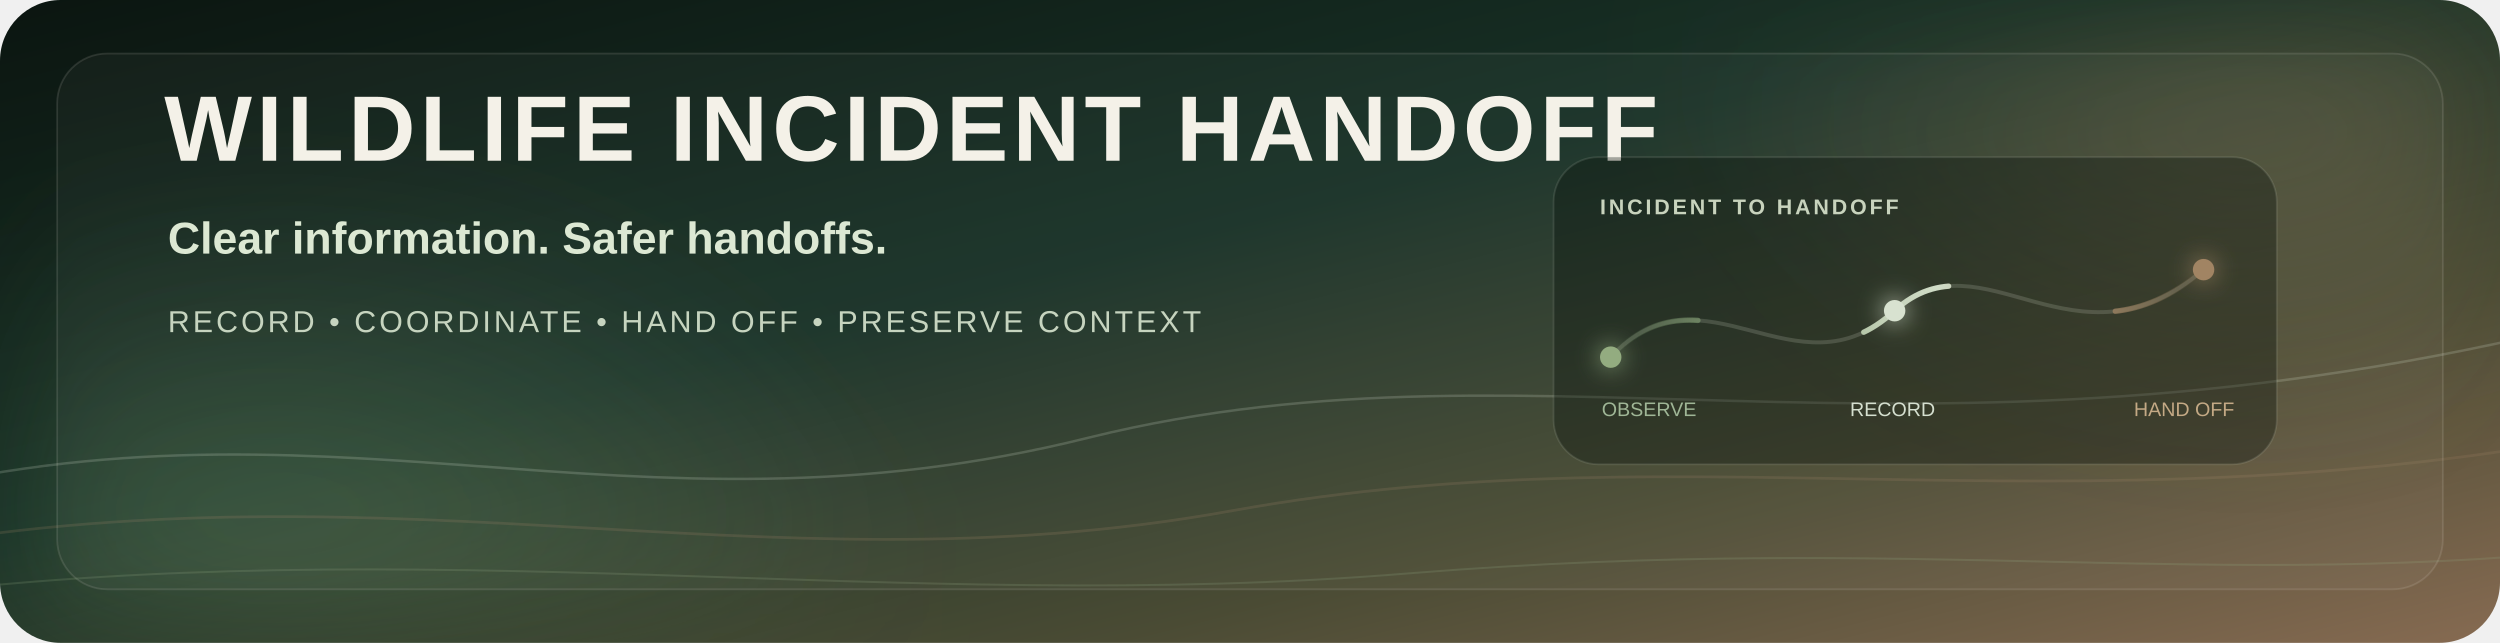
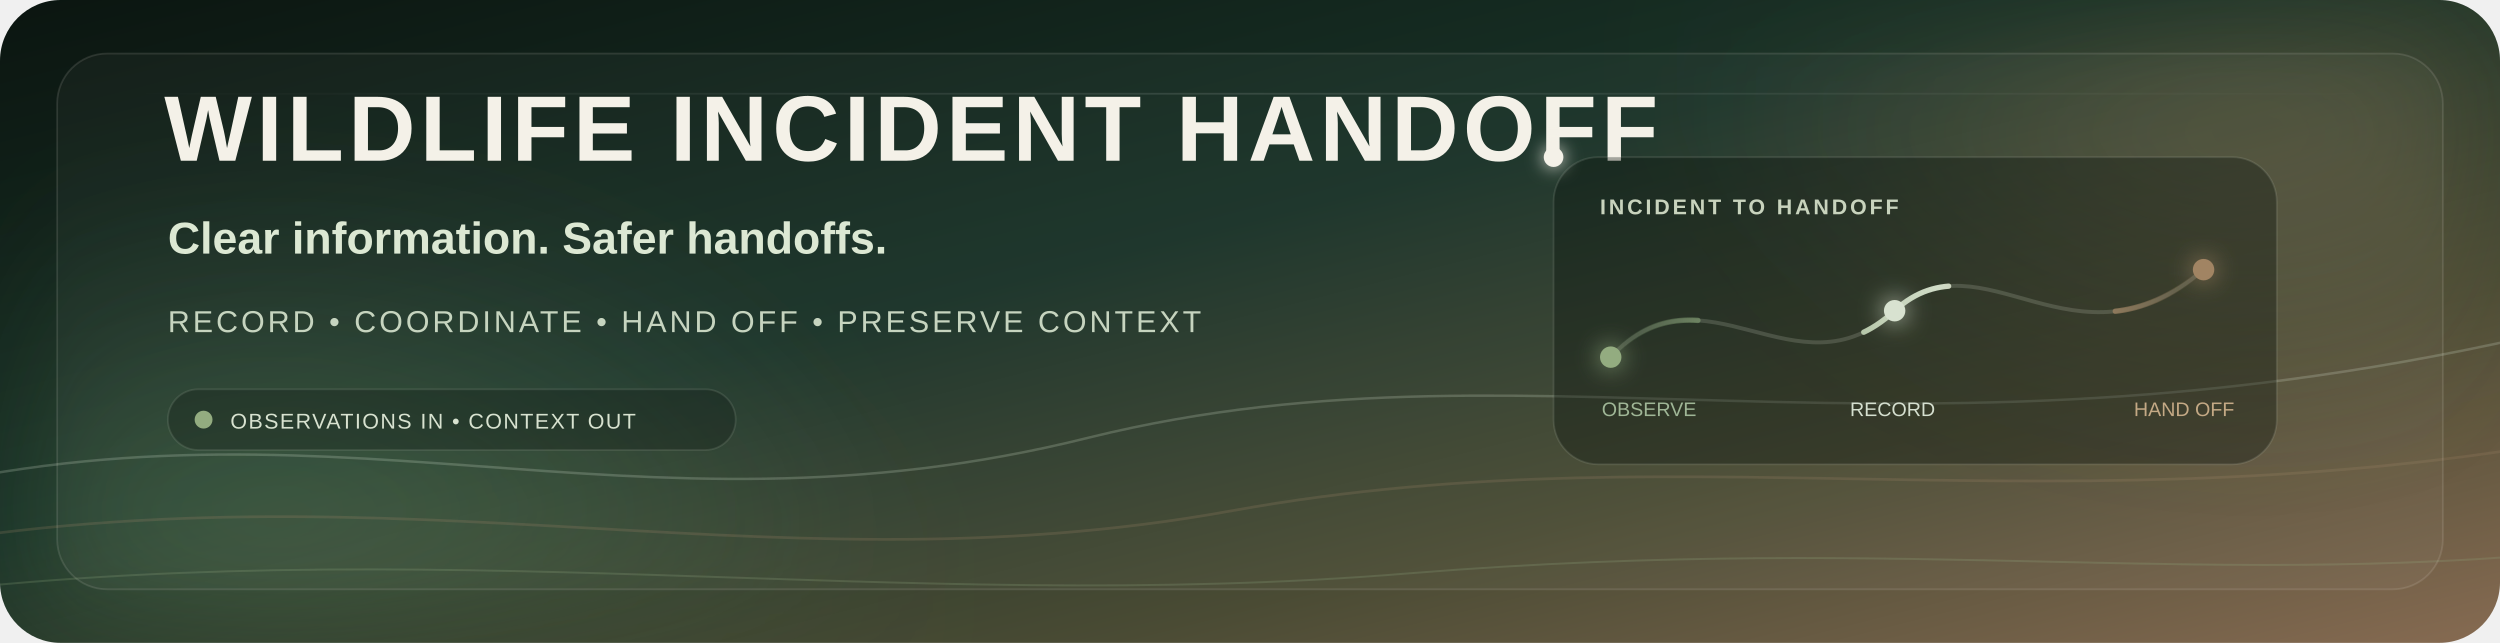
<svg xmlns="http://www.w3.org/2000/svg" width="1400" height="360" viewBox="0 0 1400 360" role="img" aria-labelledby="title desc">
  <defs>
    <linearGradient id="bg" x1="0" y1="0" x2="1" y2="1">
      <stop offset="0%" stop-color="#0b1510" />
      <stop offset="42%" stop-color="#183126" />
      <stop offset="72%" stop-color="#4a4b34" />
      <stop offset="100%" stop-color="#876b52" />
    </linearGradient>
    <linearGradient id="route" x1="0" y1="0" x2="1" y2="0">
      <stop offset="0%" stop-color="#7fa56f" stop-opacity="0" />
      <stop offset="25%" stop-color="#93ac80" stop-opacity=".95" />
      <stop offset="55%" stop-color="#dce8d3" stop-opacity=".92" />
      <stop offset="82%" stop-color="#a18463" stop-opacity=".9" />
      <stop offset="100%" stop-color="#a18463" stop-opacity="0" />
    </linearGradient>
+     <linearGradient id="glassLine" x1="0" y1="0" x2="1" y2="0">
+       <stop offset="0%" stop-color="#ffffff" stop-opacity="0" />
+       <stop offset="50%" stop-color="#ffffff" stop-opacity=".26" />
+       <stop offset="100%" stop-color="#ffffff" stop-opacity="0" />
+     </linearGradient>
    <radialGradient id="greenGlow">
-       <stop offset="0%" stop-color="#83a873" stop-opacity=".32" />
+       <stop offset="0%" stop-color="#83a873" stop-opacity=".34" />
      <stop offset="100%" stop-color="#83a873" stop-opacity="0" />
    </radialGradient>
    <radialGradient id="warmGlow">
-       <stop offset="0%" stop-color="#b68f66" stop-opacity=".28" />
+       <stop offset="0%" stop-color="#b68f66" stop-opacity=".3" />
      <stop offset="100%" stop-color="#b68f66" stop-opacity="0" />
    </radialGradient>
    <filter id="blur" x="-50%" y="-50%" width="200%" height="200%">
      <feGaussianBlur stdDeviation="46" />
    </filter>
    <filter id="softGlow" x="-60%" y="-60%" width="220%" height="220%">
      <feGaussianBlur stdDeviation="7" result="b" />
      <feMerge>
        <feMergeNode in="b" />
        <feMergeNode in="SourceGraphic" />
      </feMerge>
    </filter>
+     <filter id="packetGlow" x="-100%" y="-100%" width="300%" height="300%">
+       <feGaussianBlur stdDeviation="5" result="b" />
+       <feMerge>
+         <feMergeNode in="b" />
+         <feMergeNode in="SourceGraphic" />
+       </feMerge>
+     </filter>
    <clipPath id="clip">
      <rect width="1400" height="360" rx="34" />
    </clipPath>
+     <path id="handoffPath" d="M32 112 C84 56 136 137 191 86 C240 41 292 125 364 63" />
  </defs>
  <g clip-path="url(#clip)">
    <rect width="1400" height="360" fill="url(#bg)" />
    <ellipse cx="155" cy="330" rx="360" ry="230" fill="url(#greenGlow)" filter="url(#blur)">
-       <animate attributeName="cx" values="110;245;110" dur="15s" repeatCount="indefinite" />
-       <animate attributeName="cy" values="325;285;325" dur="12s" repeatCount="indefinite" />
+       <animate attributeName="cx" values="110;270;110" dur="14s" repeatCount="indefinite" />
+       <animate attributeName="cy" values="325;275;325" dur="11s" repeatCount="indefinite" />
    </ellipse>
    <ellipse cx="1260" cy="40" rx="330" ry="210" fill="url(#warmGlow)" filter="url(#blur)">
-       <animate attributeName="cx" values="1290;1160;1290" dur="17s" repeatCount="indefinite" />
-       <animate attributeName="cy" values="15;75;15" dur="13s" repeatCount="indefinite" />
+       <animate attributeName="cx" values="1290;1130;1290" dur="16s" repeatCount="indefinite" />
+       <animate attributeName="cy" values="15;82;15" dur="12s" repeatCount="indefinite" />
    </ellipse>
-     <g opacity=".2" fill="none">
+     <g opacity=".22" fill="none">
      <path d="M-80 282 C180 210 350 310 610 245 C870 181 1085 281 1490 170" stroke="#d8e2d0" stroke-width="1.4">
-         <animateTransform attributeName="transform" type="translate" values="-18 0;30 -5;-18 0" dur="16s" repeatCount="indefinite" />
+         <animateTransform attributeName="transform" type="translate" values="-18 0;34 -6;-18 0" dur="15s" repeatCount="indefinite" />
      </path>
      <path d="M-100 315 C205 250 420 335 690 286 C955 238 1175 305 1500 235" stroke="#a18463" stroke-width="1.5">
-         <animateTransform attributeName="transform" type="translate" values="22 0;-28 6;22 0" dur="19s" repeatCount="indefinite" />
+         <animateTransform attributeName="transform" type="translate" values="24 0;-32 7;24 0" dur="18s" repeatCount="indefinite" />
      </path>
      <path d="M-70 335 C240 295 500 345 790 321 C1075 298 1240 332 1470 306" stroke="#93ac80" stroke-width="1.1">
-         <animateTransform attributeName="transform" type="translate" values="-12 0;20 -3;-12 0" dur="22s" repeatCount="indefinite" />
+         <animateTransform attributeName="transform" type="translate" values="-15 0;22 -3;-15 0" dur="21s" repeatCount="indefinite" />
      </path>
    </g>
    <rect x="32" y="30" width="1336" height="300" rx="28" fill="#ffffff" fill-opacity=".035" stroke="#e8e3d8" stroke-opacity=".13" />
+     <rect x="60" y="52" width="1280" height="1" fill="url(#glassLine)" opacity=".45">
+       <animate attributeName="opacity" values=".18;.5;.18" dur="6s" repeatCount="indefinite" />
+     </rect>
    <g transform="translate(92 90)">
      <text x="0" y="0" fill="#f4f1e8" font-family="Segoe UI, Arial, sans-serif" font-size="52" font-weight="750" letter-spacing="2.6">WILDLIFE INCIDENT HANDOFF</text>
      <text x="2" y="52" fill="#dce8d3" font-family="Segoe UI, Arial, sans-serif" font-size="25" font-weight="600">Clear information. Safer handoffs.</text>
      <text x="2" y="96" fill="#c6d4bf" font-family="Segoe UI, Arial, sans-serif" font-size="17" letter-spacing="1.7">RECORD  •  COORDINATE  •  HAND OFF  •  PRESERVE CONTEXT</text>
+       <g transform="translate(2 128)">
+         <rect width="318" height="34" rx="17" fill="#0b1510" fill-opacity=".28" stroke="#d8e2d0" stroke-opacity=".12" />
+         <circle cx="20" cy="17" r="5" fill="#93ac80">
+           <animate attributeName="opacity" values=".45;1;.45" dur="2.8s" repeatCount="indefinite" />
+         </circle>
+         <text x="35" y="22" fill="#d8e2d0" font-family="Segoe UI, Arial, sans-serif" font-size="12" letter-spacing=".8">OBSERVATIONS IN • CONTEXT OUT</text>
+       </g>
    </g>
    <g transform="translate(870 88)">
      <rect width="405" height="172" rx="25" fill="#07100b" fill-opacity=".34" stroke="#d8e2d0" stroke-opacity=".13" />
      <text x="26" y="32" fill="#c8d3bd" font-family="Segoe UI, Arial, sans-serif" font-size="12" font-weight="700" letter-spacing="1.6">INCIDENT TO HANDOFF</text>
-       <path d="M32 112 C84 56 136 137 191 86 C240 41 292 125 364 63" fill="none" stroke="#d8e2d0" stroke-opacity=".18" stroke-width="2.2" />
-       <path d="M32 112 C84 56 136 137 191 86 C240 41 292 125 364 63" fill="none" stroke="url(#route)" stroke-width="3" stroke-linecap="round" stroke-dasharray="55 95">
-         <animate attributeName="stroke-dashoffset" values="0;-300" dur="5.8s" repeatCount="indefinite" />
-       </path>
+       <use href="#handoffPath" fill="none" stroke="#d8e2d0" stroke-opacity=".18" stroke-width="2.2" />
+       <use href="#handoffPath" fill="none" stroke="url(#route)" stroke-width="3" stroke-linecap="round" stroke-dasharray="55 95">
+         <animate attributeName="stroke-dashoffset" values="0;-300" dur="5.4s" repeatCount="indefinite" />
+       </use>
+       <circle r="5.5" fill="#f4f1e8" filter="url(#packetGlow)">
+         <animateMotion dur="4.6s" repeatCount="indefinite" rotate="auto">
+           <mpath href="#handoffPath" />
+         </animateMotion>
+         <animate attributeName="opacity" values="0;1;1;0" keyTimes="0;.08;.9;1" dur="4.6s" repeatCount="indefinite" />
+       </circle>
      <g filter="url(#softGlow)">
        <circle cx="32" cy="112" r="6" fill="#93ac80">
-           <animate attributeName="r" values="5;7.5;5" dur="3.3s" repeatCount="indefinite" />
+           <animate attributeName="r" values="5;8;5" dur="3.2s" repeatCount="indefinite" />
        </circle>
        <circle cx="191" cy="86" r="6" fill="#d8e2d0">
-           <animate attributeName="opacity" values=".6;1;.6" dur="2.7s" repeatCount="indefinite" />
+           <animate attributeName="opacity" values=".55;1;.55" dur="2.5s" repeatCount="indefinite" />
        </circle>
        <circle cx="364" cy="63" r="6" fill="#a18463">
-           <animate attributeName="r" values="5;8;5" dur="3.8s" repeatCount="indefinite" />
+           <animate attributeName="r" values="5;8.5;5" dur="3.6s" repeatCount="indefinite" />
        </circle>
      </g>
      <text x="27" y="145" fill="#9fb696" font-family="Segoe UI, Arial, sans-serif" font-size="11">OBSERVE</text>
      <text x="166" y="145" fill="#d5dfcf" font-family="Segoe UI, Arial, sans-serif" font-size="11">RECORD</text>
      <text x="325" y="145" fill="#c4a985" font-family="Segoe UI, Arial, sans-serif" font-size="11">HAND OFF</text>
    </g>
-     <rect x="-430" y="-120" width="260" height="520" fill="url(#route)" opacity=".07" transform="rotate(17 0 0)">
-       <animate attributeName="x" values="-430;1580" dur="12s" repeatCount="indefinite" />
+     <rect x="-430" y="-120" width="260" height="520" fill="url(#route)" opacity=".08" transform="rotate(17 0 0)">
+       <animate attributeName="x" values="-430;1580" dur="10.8s" repeatCount="indefinite" />
    </rect>
  </g>
</svg>
